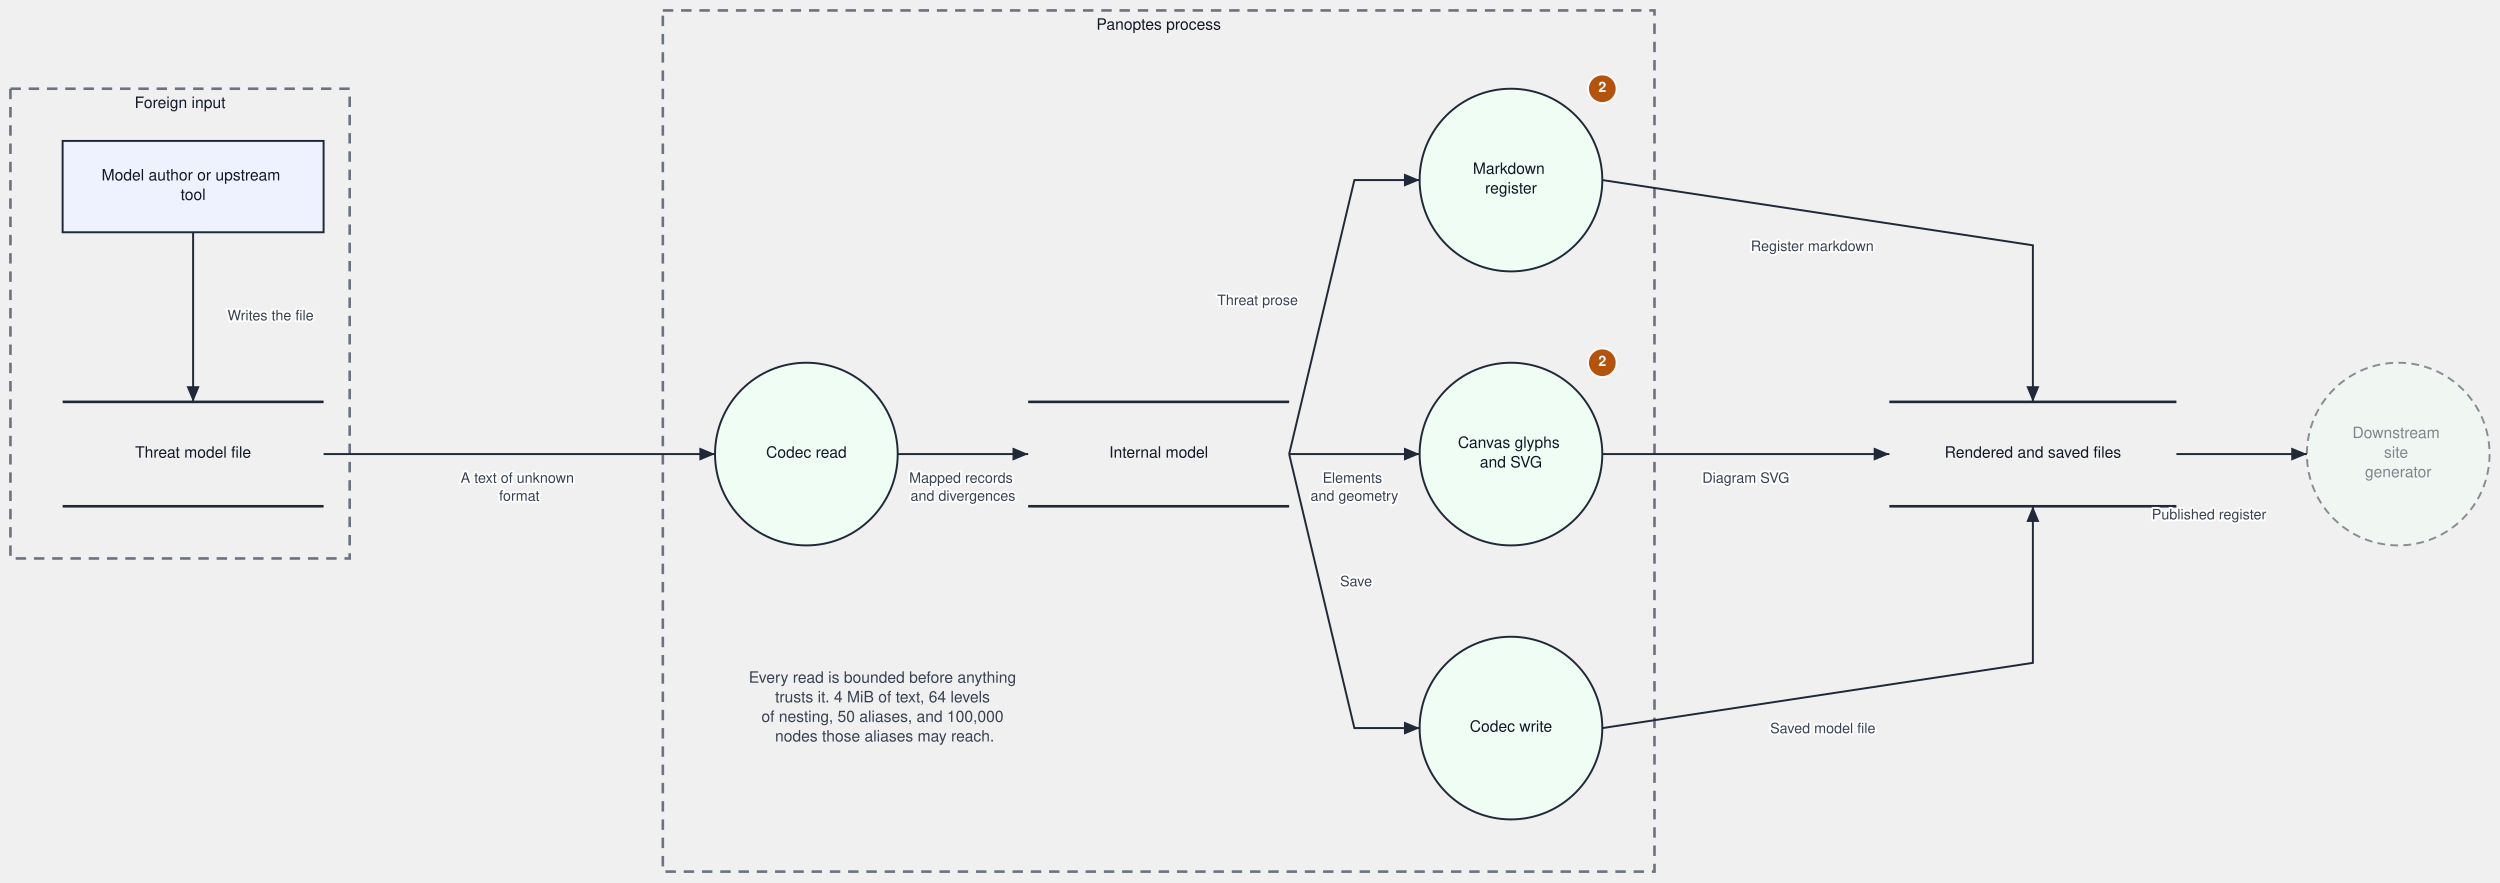
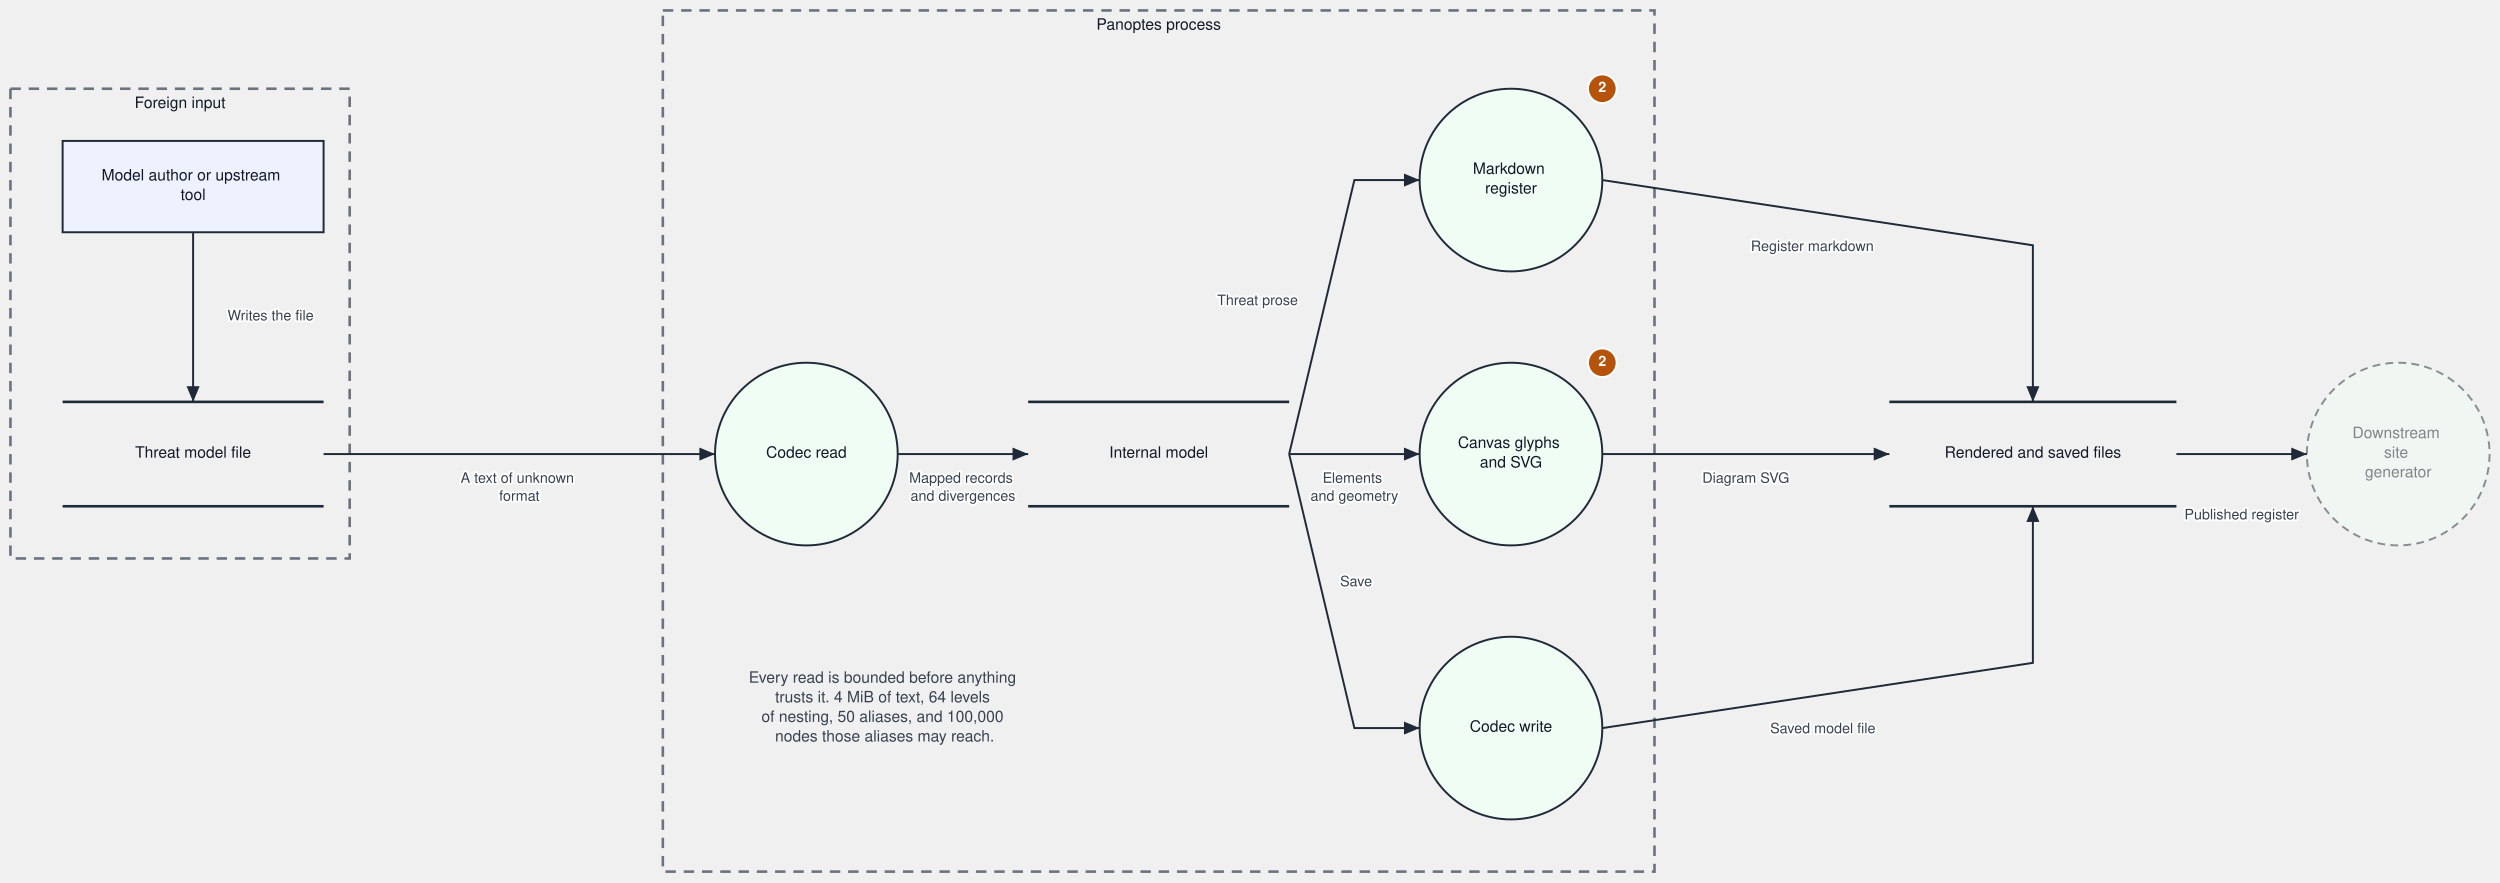
<svg xmlns="http://www.w3.org/2000/svg" viewBox="-8 -8 1916 676" width="1916" height="676">
  <style>.pn-element {
  font-family: 'Helvetica Neue', Helvetica, Arial, sans-serif;
}
.pn-shape {
  fill: #ffffff;
  stroke: #1f2937;
  stroke-width: 1.5;
}
.pn-actor {
  fill: #eef2ff;
}
.pn-process {
  fill: #f0fdf4;
}
.pn-store {
  fill: none;
  stroke-width: 2;
}
.pn-boundary-box,
.pn-boundary-curve {
  fill: none;
  stroke: #6b7280;
  stroke-width: 2;
  stroke-dasharray: 8 6;
}
.pn-out-of-scope {
  opacity: 0.5;
}
.pn-out-of-scope .pn-shape {
  stroke-dasharray: 6 4;
}
.pn-label {
  fill: #111827;
  font-size: 12px;
  font-weight: 500;
  text-anchor: middle;
  dominant-baseline: central;
}
.pn-note {
  fill: #374151;
  font-size: 12px;
  text-anchor: middle;
  dominant-baseline: central;
}
.pn-flow {
  fill: none;
}
.pn-flow-arrow {
  fill: #1f2937;
  stroke: none;
}
.pn-flow-label {
  fill: #374151;
  font-size: 11px;
  text-anchor: middle;
  dominant-baseline: central;
  paint-order: stroke;
  stroke: #ffffff;
  stroke-width: 3;
  stroke-linejoin: round;
}
.pn-badge {
  stroke: #ffffff;
  stroke-width: 1.5;
}
.pn-badge-count {
  fill: #ffffff;
  stroke: none;
  font-weight: 600;
  text-anchor: middle;
  dominant-baseline: central;
}
.pn-badge-primary .pn-badge-count {
  font-size: 11px;
}
.pn-badge-secondary .pn-badge-count {
  font-size: 9px;
}
.pn-tone-critical {
  fill: #7f1d1d;
}
.pn-tone-high {
  fill: #b91c1c;
}
.pn-tone-medium {
  fill: #b45309;
}
.pn-tone-low {
  fill: #1d4ed8;
}
.pn-tone-neutral {
  fill: #52525b;
}
</style>
  <g transform="translate(0, 60)">
    <g class="pn-element">
      <rect class="pn-shape pn-boundary-box" width="260" height="360" />
      <text class="pn-label" x="130" y="12">
        <tspan x="130" dy="0">Foreign input</tspan>
      </text>
    </g>
  </g>
  <g transform="translate(500, 0)">
    <g class="pn-element">
      <rect class="pn-shape pn-boundary-box" width="760" height="660" />
      <text class="pn-label" x="380" y="12">
        <tspan x="380" dy="0">Panoptes process</tspan>
      </text>
    </g>
  </g>
  <g transform="translate(40, 100)">
    <g class="pn-element">
      <rect class="pn-shape pn-actor" width="200" height="70" />
      <text class="pn-label" x="100" y="27.5">
        <tspan x="100" dy="0">Model author or upstream</tspan>
        <tspan x="100" dy="15">tool</tspan>
      </text>
    </g>
  </g>
  <g transform="translate(40, 300)">
    <g class="pn-element">
      <line class="pn-shape pn-store" x1="0" y1="0" x2="200" y2="0" />
      <line class="pn-shape pn-store" x1="0" y1="80" x2="200" y2="80" />
      <text class="pn-label" x="100" y="40">
        <tspan x="100" dy="0">Threat model file</tspan>
      </text>
    </g>
  </g>
  <g transform="translate(540, 270)">
    <g class="pn-element">
      <circle class="pn-shape pn-process" cx="70" cy="70" r="70" />
      <text class="pn-label" x="70" y="70">
        <tspan x="70" dy="0">Codec read</tspan>
      </text>
    </g>
  </g>
  <g transform="translate(780, 300)">
    <g class="pn-element">
      <line class="pn-shape pn-store" x1="0" y1="0" x2="200" y2="0" />
      <line class="pn-shape pn-store" x1="0" y1="80" x2="200" y2="80" />
      <text class="pn-label" x="100" y="40">
        <tspan x="100" dy="0">Internal model</tspan>
      </text>
    </g>
  </g>
  <g transform="translate(1080, 60)">
    <g class="pn-element">
      <circle class="pn-shape pn-process" cx="70" cy="70" r="70" />
      <text class="pn-label" x="70" y="62.5">
        <tspan x="70" dy="0">Markdown</tspan>
        <tspan x="70" dy="15">register</tspan>
      </text>
      <g class="pn-badge" transform="translate(140, 0)">
        <g class="pn-badge-primary">
          <circle class="pn-tone-medium" r="11" />
          <text class="pn-badge-count">2</text>
        </g>
      </g>
    </g>
  </g>
  <g transform="translate(1080, 270)">
    <g class="pn-element">
      <circle class="pn-shape pn-process" cx="70" cy="70" r="70" />
      <text class="pn-label" x="70" y="62.5">
        <tspan x="70" dy="0">Canvas glyphs</tspan>
        <tspan x="70" dy="15">and SVG</tspan>
      </text>
      <g class="pn-badge" transform="translate(140, 0)">
        <g class="pn-badge-primary">
          <circle class="pn-tone-medium" r="11" />
          <text class="pn-badge-count">2</text>
        </g>
      </g>
    </g>
  </g>
  <g transform="translate(1080, 480)">
    <g class="pn-element">
      <circle class="pn-shape pn-process" cx="70" cy="70" r="70" />
      <text class="pn-label" x="70" y="70">
        <tspan x="70" dy="0">Codec write</tspan>
      </text>
    </g>
  </g>
  <g transform="translate(1440, 300)">
    <g class="pn-element">
      <line class="pn-shape pn-store" x1="0" y1="0" x2="220" y2="0" />
      <line class="pn-shape pn-store" x1="0" y1="80" x2="220" y2="80" />
      <text class="pn-label" x="110" y="40">
        <tspan x="110" dy="0">Rendered and saved files</tspan>
      </text>
    </g>
  </g>
  <g transform="translate(1760, 270)">
    <g class="pn-element pn-out-of-scope">
      <circle class="pn-shape pn-process" cx="70" cy="70" r="70" />
      <text class="pn-label" x="70" y="55">
        <tspan x="70" dy="0">Downstream</tspan>
        <tspan x="70" dy="15">site</tspan>
        <tspan x="70" dy="15">generator</tspan>
      </text>
    </g>
  </g>
  <g transform="translate(540, 470)">
    <g class="pn-element">
      <text class="pn-note" x="130" y="42.5">
        <tspan x="130" dy="0">Every read is bounded before anything</tspan>
        <tspan x="130" dy="15">trusts it. 4 MiB of text, 64 levels</tspan>
        <tspan x="130" dy="15">of nesting, 50 aliases, and 100,000</tspan>
        <tspan x="130" dy="15">nodes those aliases may reach.</tspan>
      </text>
    </g>
  </g>
  <g class="pn-element">
    <path class="pn-shape pn-flow" d="M 140 170 L 140 300" />
    <path class="pn-flow-arrow" d="M 140 300 L 135 288 L 145 288 Z" />
    <text class="pn-flow-label" x="199.375" y="235">
      <tspan x="199.375" dy="0">Writes the file</tspan>
    </text>
  </g>
  <g class="pn-element">
    <path class="pn-shape pn-flow" d="M 240 340 L 540 340" />
    <path class="pn-flow-arrow" d="M 540 340 L 528 345 L 528 335 Z" />
    <text class="pn-flow-label" x="390" y="359.5">
      <tspan x="390" dy="0">A text of unknown</tspan>
      <tspan x="390" dy="13.75">format</tspan>
    </text>
  </g>
  <g class="pn-element">
    <path class="pn-shape pn-flow" d="M 680 340 L 780 340" />
    <path class="pn-flow-arrow" d="M 780 340 L 768 345 L 768 335 Z" />
    <text class="pn-flow-label" x="730" y="359.5">
      <tspan x="730" dy="0">Mapped records</tspan>
      <tspan x="730" dy="13.75">and divergences</tspan>
    </text>
  </g>
  <g class="pn-element">
    <path class="pn-shape pn-flow" d="M 980 340 L 1030 130 L 1080 130" />
    <path class="pn-flow-arrow" d="M 1080 130 L 1068 135 L 1068 125 Z" />
    <text class="pn-flow-label" x="955.789" y="223.283">
      <tspan x="955.789" dy="0">Threat prose</tspan>
    </text>
  </g>
  <g class="pn-element">
    <path class="pn-shape pn-flow" d="M 980 340 L 1080 340" />
    <path class="pn-flow-arrow" d="M 1080 340 L 1068 345 L 1068 335 Z" />
    <text class="pn-flow-label" x="1030" y="359.5">
      <tspan x="1030" dy="0">Elements</tspan>
      <tspan x="1030" dy="13.75">and geometry</tspan>
    </text>
  </g>
  <g class="pn-element">
    <path class="pn-shape pn-flow" d="M 980 340 L 1030 550 L 1080 550" />
    <path class="pn-flow-arrow" d="M 1080 550 L 1068 555 L 1068 545 Z" />
    <text class="pn-flow-label" x="1031.309" y="438.736">
      <tspan x="1031.309" dy="0">Save</tspan>
    </text>
  </g>
  <g class="pn-element">
    <path class="pn-shape pn-flow" d="M 1220 130 L 1550 180 L 1550 300" />
    <path class="pn-flow-arrow" d="M 1550 300 L 1545 288 L 1555 288 Z" />
    <text class="pn-flow-label" x="1380.934" y="181.835">
      <tspan x="1380.934" dy="0">Register markdown</tspan>
    </text>
  </g>
  <g class="pn-element">
    <path class="pn-shape pn-flow" d="M 1220 340 L 1440 340" />
    <path class="pn-flow-arrow" d="M 1440 340 L 1428 345 L 1428 335 Z" />
    <text class="pn-flow-label" x="1330" y="359.5">
      <tspan x="1330" dy="0">Diagram SVG</tspan>
    </text>
  </g>
  <g class="pn-element">
    <path class="pn-shape pn-flow" d="M 1220 550 L 1550 500 L 1550 380" />
    <path class="pn-flow-arrow" d="M 1550 380 L 1555 392 L 1545 392 Z" />
    <text class="pn-flow-label" x="1388.998" y="551.387">
      <tspan x="1388.998" dy="0">Saved model file</tspan>
    </text>
  </g>
  <g class="pn-element">
    <path class="pn-shape pn-flow" d="M 1660 340 L 1760 340" />
    <path class="pn-flow-arrow" d="M 1760 340 L 1748 345 L 1748 335 Z" />
-     <text class="pn-flow-label" x="1685" y="387.5">
-       <tspan x="1685" dy="0">Published register</tspan>
+     <text class="pn-flow-label" x="1710" y="387.5">
+       <tspan x="1710" dy="0">Published register</tspan>
    </text>
  </g>
</svg>
